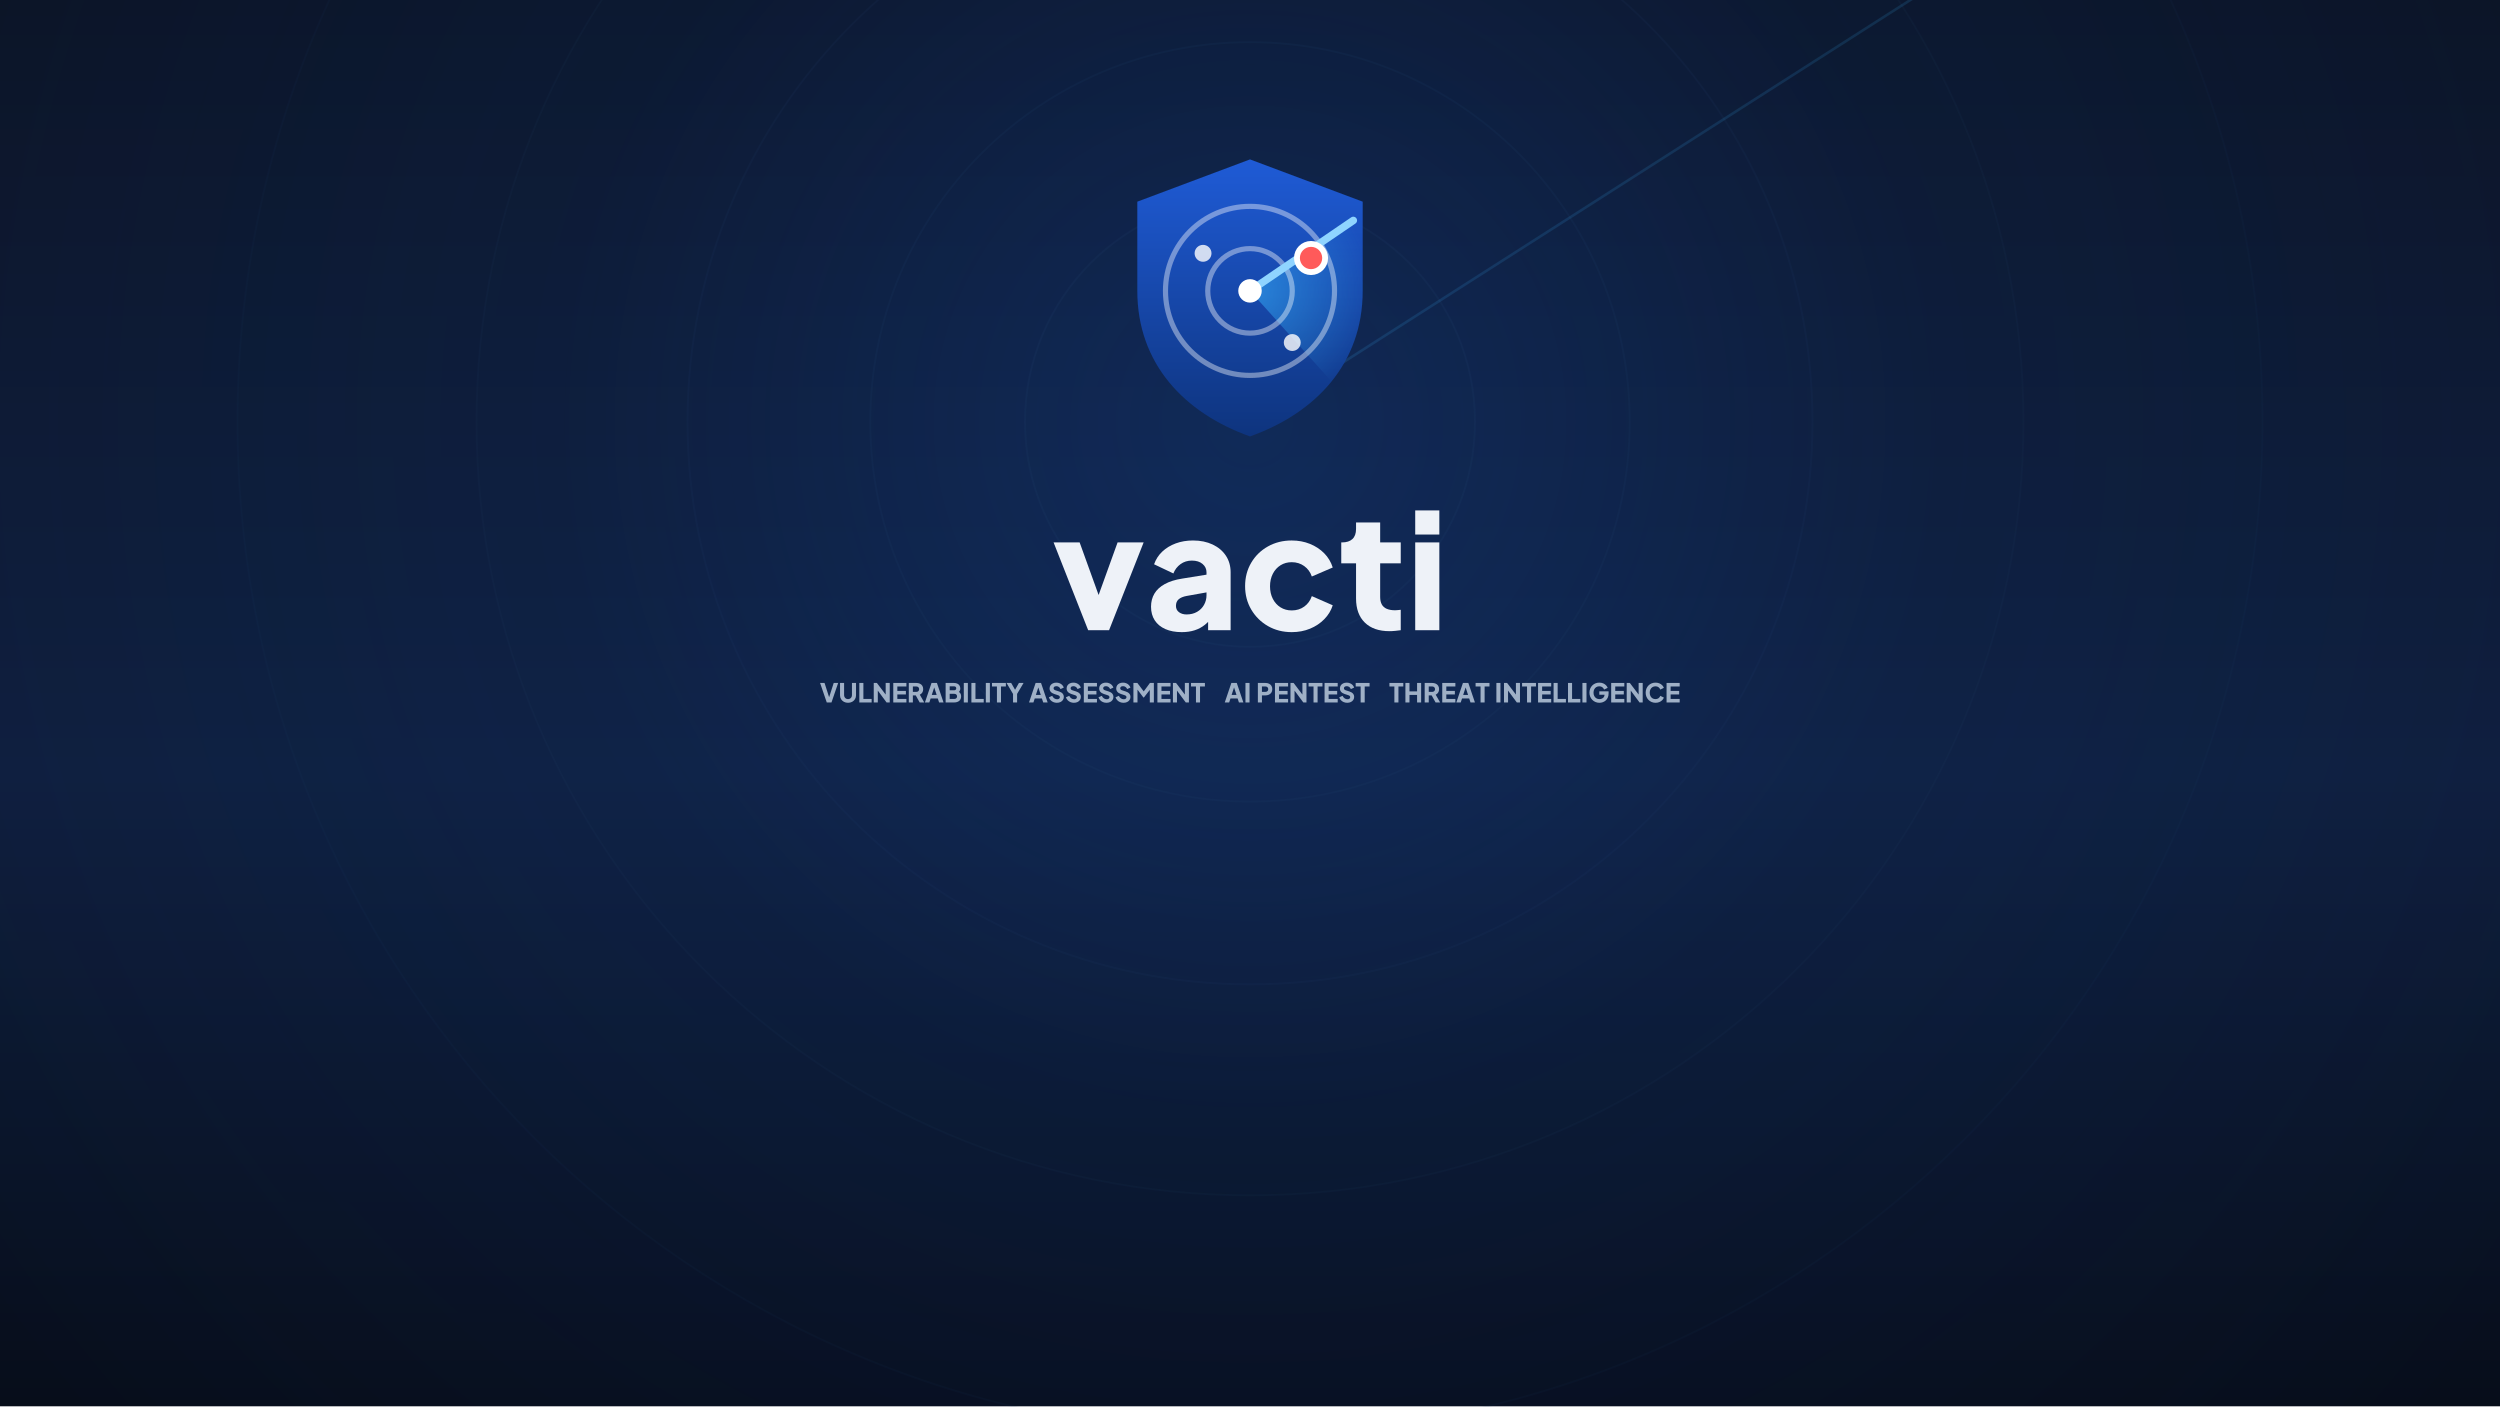
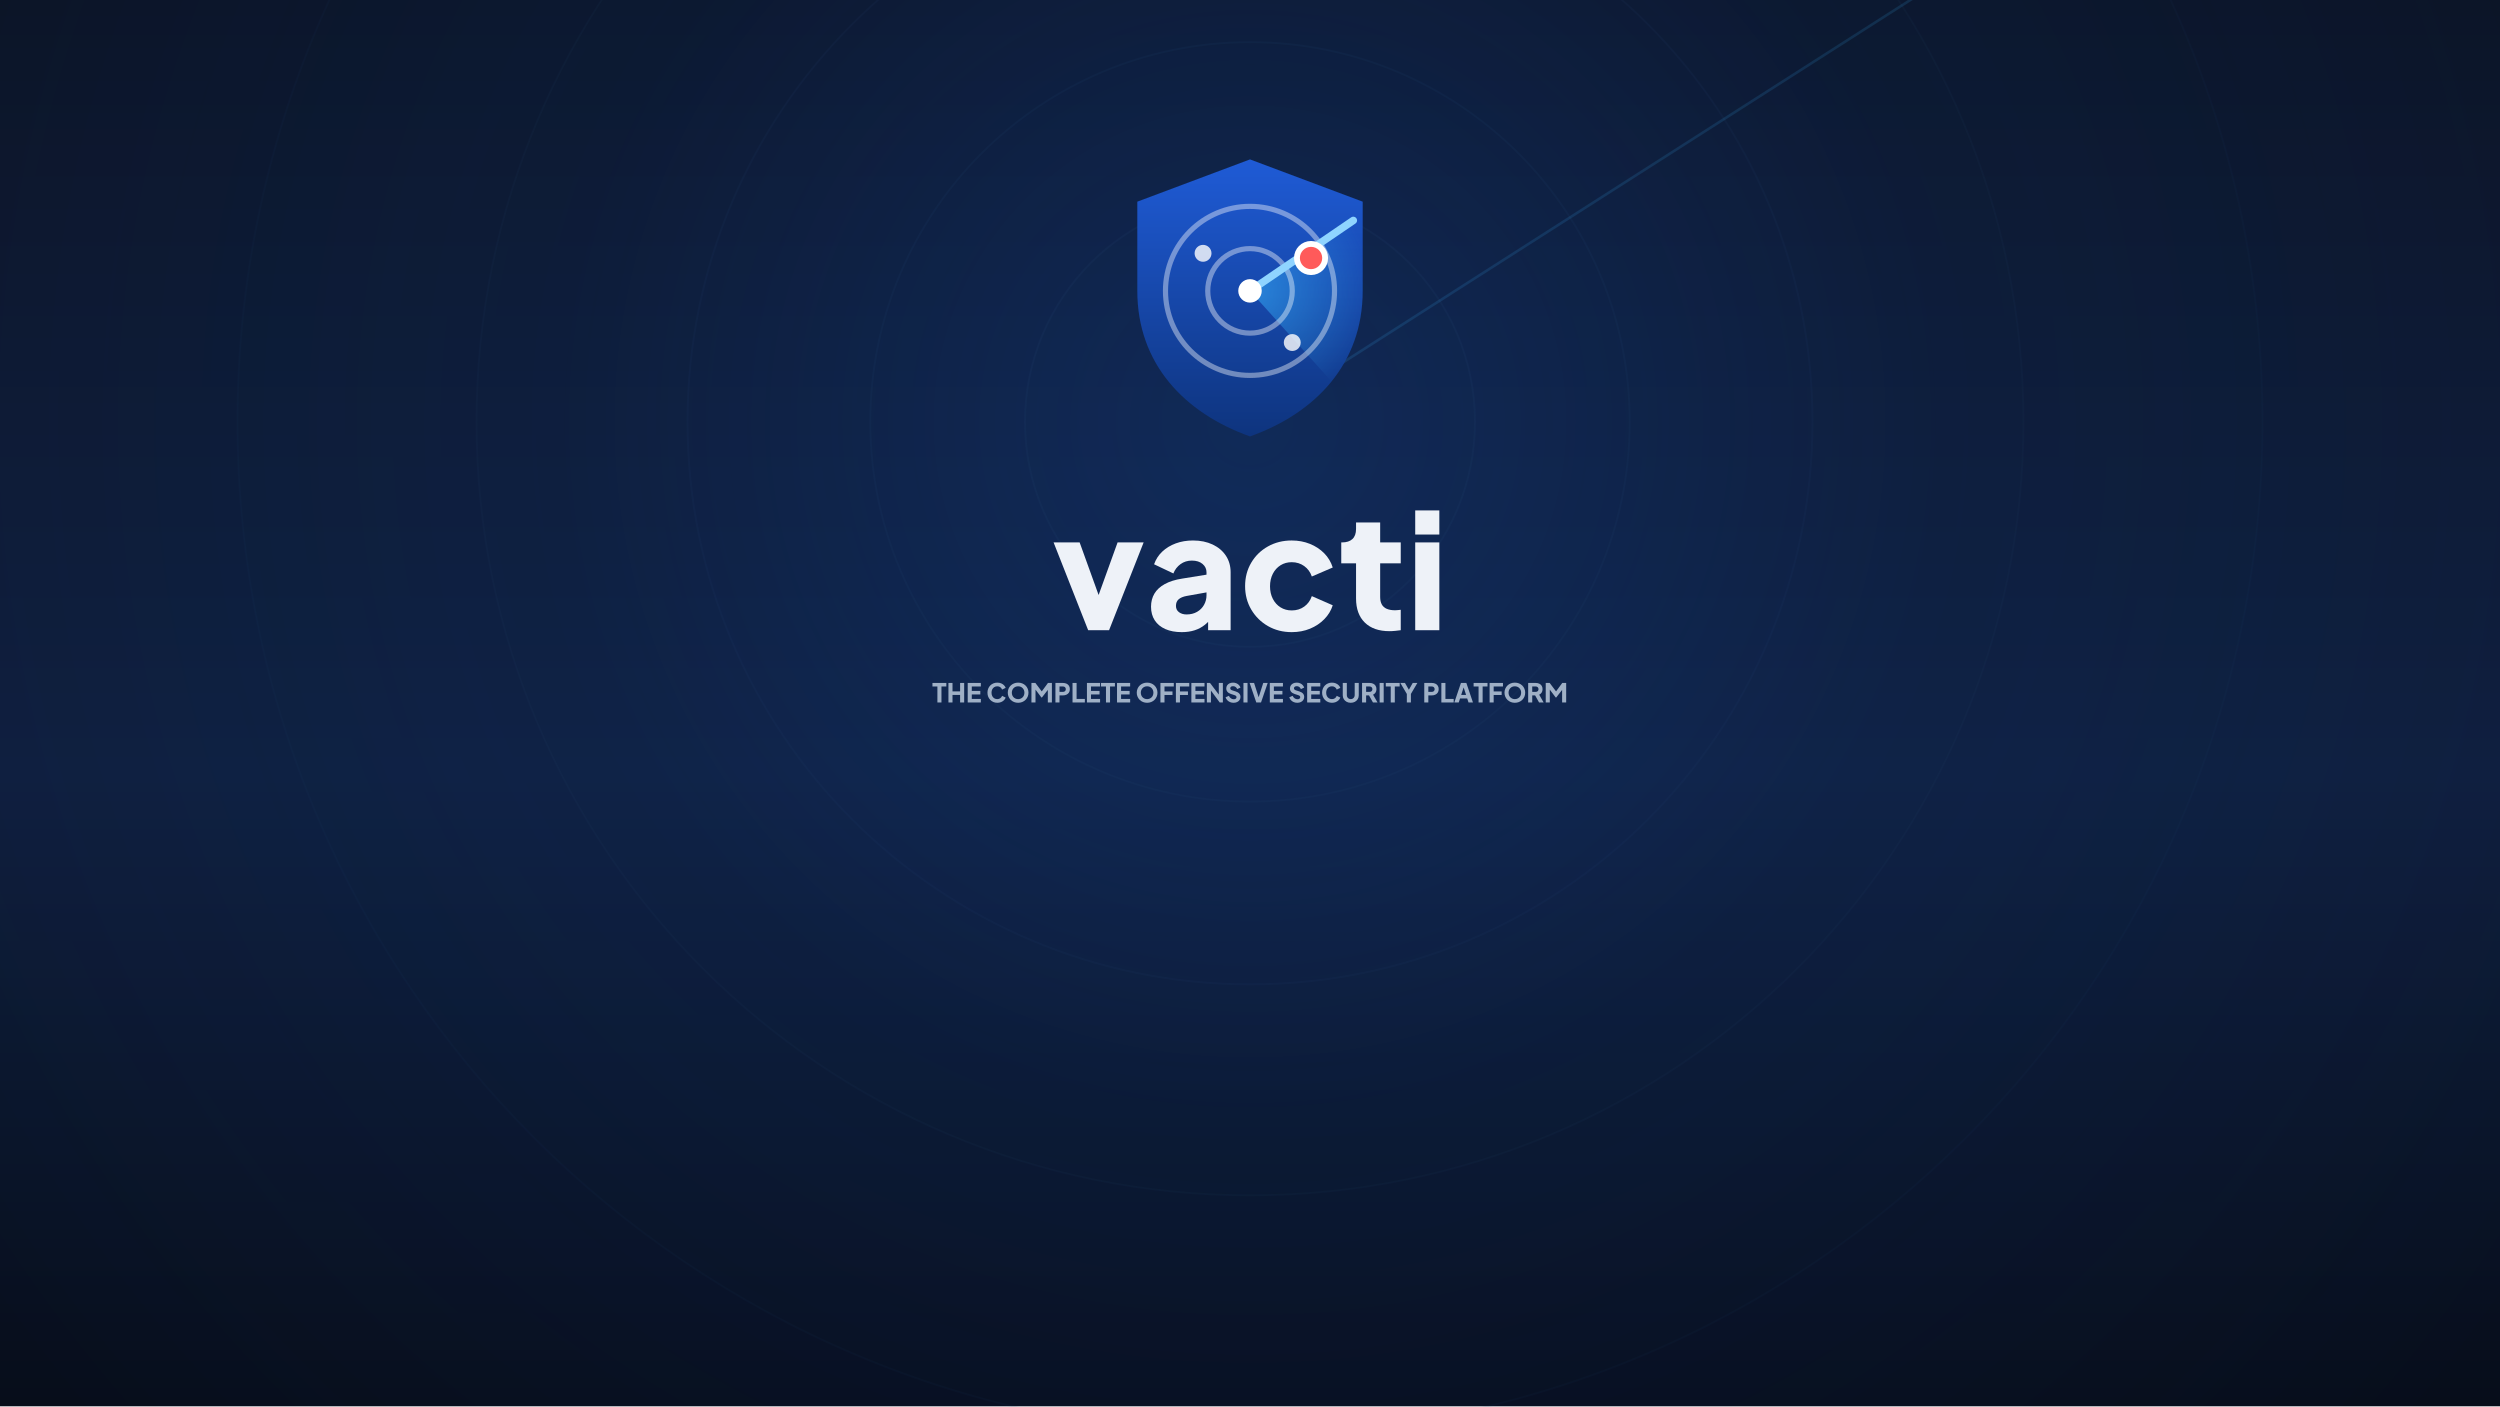
<svg xmlns="http://www.w3.org/2000/svg" width="1920" height="1080" viewBox="0 0 1920 1080" fill="none">
  <defs>
    <linearGradient id="bg-gr" x1="0" y1="0" x2="0" y2="1080" gradientUnits="userSpaceOnUse">
      <stop stop-color="#0B1324" />
      <stop offset="0.55" stop-color="#0E1E3C" />
      <stop offset="1" stop-color="#070D1A" />
    </linearGradient>
    <radialGradient id="glow-gr" cx="960.0" cy="324.0" r="1190.4" gradientUnits="userSpaceOnUse">
      <stop stop-color="#1E66E3" stop-opacity="0.22" />
      <stop offset="0.45" stop-color="#1E66E3" stop-opacity="0.07" />
      <stop offset="1" stop-color="#1E66E3" stop-opacity="0" />
    </radialGradient>
  </defs>
  <rect width="1920" height="1080" fill="url(#bg-gr)" />
  <rect width="1920" height="1080" fill="url(#glow-gr)" />
  <circle cx="960.0" cy="324.0" r="172.8" fill="none" stroke="#20406E" stroke-width="1.4" opacity="0.160" />
  <circle cx="960.0" cy="324.0" r="291.6" fill="none" stroke="#20406E" stroke-width="1.4" opacity="0.138" />
  <circle cx="960.0" cy="324.0" r="432.0" fill="none" stroke="#20406E" stroke-width="1.4" opacity="0.116" />
  <circle cx="960.0" cy="324.0" r="594.0" fill="none" stroke="#20406E" stroke-width="1.4" opacity="0.094" />
  <circle cx="960.0" cy="324.0" r="777.6" fill="none" stroke="#20406E" stroke-width="1.4" opacity="0.072" />
  <path d="M960.0 324.0 L1737.6 -172.8" stroke="#37B6FF" stroke-width="2" opacity="0.14" stroke-linecap="round" />
  <g transform="translate(807.8,108.0)">
    <g transform="translate(44.020,0.000) scale(1.80303)">
      <defs>
        <linearGradient id="shield-s" x1="60" y1="8" x2="60" y2="126" gradientUnits="userSpaceOnUse">
          <stop stop-color="#1F5BD6" />
          <stop offset="1" stop-color="#0E347E" />
        </linearGradient>
        <radialGradient id="sweep-s" cx="60" cy="64" r="52" gradientUnits="userSpaceOnUse">
          <stop stop-color="#37B6FF" stop-opacity="0.55" />
          <stop offset="1" stop-color="#37B6FF" stop-opacity="0" />
        </radialGradient>
        <clipPath id="clip-s">
          <path d="M60 8 L108 26 V64 C108 95 88 116 60 126 C32 116 12 95 12 64 V26 Z" />
        </clipPath>
      </defs>
      <path d="M60 8 L108 26 V64 C108 95 88 116 60 126 C32 116 12 95 12 64 V26 Z" fill="url(#shield-s)" />
      <g clip-path="url(#clip-s)">
        <path d="M60 64 L112 30 L120 70 L96 104 Z" fill="url(#sweep-s)" />
        <g stroke="#FFFFFF" stroke-width="2.2" fill="none" opacity="0.4">
          <circle cx="60" cy="64" r="18" />
          <circle cx="60" cy="64" r="36" />
        </g>
        <path d="M60 64 L104 34" stroke="#8FD4FF" stroke-width="3.2" stroke-linecap="round" />
      </g>
      <circle cx="60" cy="64" r="5" fill="#FFFFFF" />
      <circle cx="40" cy="48" r="3.6" fill="#FFFFFF" opacity="0.8" />
      <circle cx="78" cy="86" r="3.6" fill="#FFFFFF" opacity="0.8" />
      <circle cx="86" cy="50" r="6" fill="#FF5A5A" stroke="#FFFFFF" stroke-width="2.5" />
    </g>
    <g transform="translate(0.00,376.00)">
      <g transform="translate(0.000,0.000)" fill="#EEF2F8">
        <path transform="translate(0.000,0) scale(0.12349,-0.12349)" d="M226 0 11 546H173L322 133H260L409 546H571L356 0Z" />
        <path transform="translate(72.118,0) scale(0.12349,-0.12349)" d="M224 -12Q165 -12 122.0 7.0Q79 26 56.0 61.5Q33 97 33 146Q33 192 54.0 227.5Q75 263 118.5 287.0Q162 311 227 321L394 348V238L254 213Q222 207 205.0 192.5Q188 178 188 151Q188 126 207.0 112.0Q226 98 254 98Q291 98 319.0 114.0Q347 130 362.5 157.5Q378 185 378 218V360Q378 391 353.5 412.0Q329 433 287 433Q247 433 216.5 411.0Q186 389 172 353L52 410Q68 456 103.0 489.0Q138 522 187.0 540.0Q236 558 294 558Q363 558 416.0 533.0Q469 508 498.5 463.5Q528 419 528 360V0H388V88L422 94Q398 58 369.0 34.5Q340 11 304.0 -0.5Q268 -12 224 -12Z" />
        <path transform="translate(144.360,0) scale(0.12349,-0.12349)" d="M323 -12Q241 -12 175.5 25.5Q110 63 71.5 128.0Q33 193 33 274Q33 355 71.0 419.5Q109 484 175.0 521.0Q241 558 323 558Q384 558 436.0 537.0Q488 516 525.0 478.5Q562 441 578 390L448 334Q434 375 400.5 399.0Q367 423 323 423Q284 423 253.5 404.0Q223 385 205.5 351.0Q188 317 188 273Q188 229 205.5 195.0Q223 161 253.5 142.0Q284 123 323 123Q368 123 401.0 147.0Q434 171 448 212L578 155Q563 107 526.0 69.0Q489 31 437.0 9.5Q385 -12 323 -12Z" />
        <path transform="translate(220.059,0) scale(0.12349,-0.12349)" d="M318 -6Q219 -6 164.5 47.5Q110 101 110 197V416H18V546H23Q65 546 87.5 567.0Q110 588 110 630V670H260V546H388V416H260V207Q260 179 270.0 160.5Q280 142 301.0 133.0Q322 124 353 124Q360 124 369.0 125.0Q378 126 388 127V0Q373 -2 354.0 -4.0Q335 -6 318 -6Z" />
        <path transform="translate(272.295,0) scale(0.12349,-0.12349)" d="M55 0V546H205V0ZM55 595V745H205V595Z" />
      </g>
    </g>
  </g>
-   <g transform="translate(629.6,539.5)">
+   <g transform="translate(715.9,539.5)">
    <g transform="translate(0.000,0.000)" fill="#9FB0C6">
-       <path transform="translate(0.000,0) scale(0.02013,-0.02013)" d="M266 0 11 745H181L373 147H339L531 745H701L446 0Z" />
-       <path transform="translate(14.396,0) scale(0.02013,-0.02013)" d="M362 -12Q274 -12 205.0 25.0Q136 62 96.5 126.5Q57 191 57 273V745H212V283Q212 239 231.5 203.5Q251 168 285.0 148.0Q319 128 362 128Q406 128 439.5 148.0Q473 168 492.5 203.5Q512 239 512 283V745H667V273Q667 191 627.5 126.5Q588 62 519.0 25.0Q450 -12 362 -12Z" />
-       <path transform="translate(29.034,0) scale(0.02013,-0.02013)" d="M66 0V745H221V135H536V0Z" />
-       <path transform="translate(40.107,0) scale(0.02013,-0.02013)" d="M66 0V745H185L585 218L521 203V745H676V0H556L163 531L221 546V0Z" />
-       <path transform="translate(55.107,0) scale(0.02013,-0.02013)" d="M66 0V745H567V610H221V441H547V306H221V135H567V0Z" />
-       <path transform="translate(67.027,0) scale(0.02013,-0.02013)" d="M66 0V745H351Q428 745 487.5 718.0Q547 691 581.0 638.0Q615 585 615 507Q615 431 580.0 377.5Q545 324 486 297L656 0H482L298 329L398 270H221V0ZM221 405H352Q385 405 409.0 418.0Q433 431 446.5 454.0Q460 477 460 507Q460 538 446.5 561.0Q433 584 409.0 597.0Q385 610 352 610H221Z" />
-       <path transform="translate(80.517,0) scale(0.02013,-0.02013)" d="M11 0 263 745H469L721 0H552L502 152H229L179 0ZM272 287H459L345 639H387Z" />
-       <path transform="translate(95.315,0) scale(0.02013,-0.02013)" d="M66 0V745H381Q458 745 513.0 719.0Q568 693 597.0 644.5Q626 596 626 527Q626 478 599.0 433.5Q572 389 510 359V435Q569 412 601.0 380.0Q633 348 645.0 310.5Q657 273 657 232Q657 122 584.0 61.0Q511 0 381 0ZM221 135H399Q446 135 474.0 162.0Q502 189 502 232Q502 276 474.0 303.0Q446 330 399 330H221ZM221 465H392Q428 465 449.5 485.5Q471 506 471 540Q471 574 449.5 594.5Q428 615 392 615H221Z" />
-       <path transform="translate(109.268,0) scale(0.02013,-0.02013)" d="M66 0V745H221V0Z" />
-       <path transform="translate(115.107,0) scale(0.02013,-0.02013)" d="M66 0V745H221V135H536V0Z" />
-       <path transform="translate(126.181,0) scale(0.02013,-0.02013)" d="M66 0V745H221V0Z" />
-       <path transform="translate(132.020,0) scale(0.02013,-0.02013)" d="M200 0V610H11V745H541V610H355V0Z" />
-       <path transform="translate(143.195,0) scale(0.02013,-0.02013)" d="M259 0V325L11 745H188L368 429H305L484 745H661L414 326V0Z" />
-       <path transform="translate(160.470,0) scale(0.02013,-0.02013)" d="M11 0 263 745H469L721 0H552L502 152H229L179 0ZM272 287H459L345 639H387Z" />
-       <path transform="translate(175.268,0) scale(0.02013,-0.02013)" d="M337 -12Q267 -12 205.5 13.5Q144 39 99.5 86.0Q55 133 33 197L160 254Q188 193 237.5 158.0Q287 123 347 123Q379 123 402.0 133.0Q425 143 438.0 160.5Q451 178 451 202Q451 228 435.0 246.5Q419 265 385 276L239 324Q150 353 105.0 406.5Q60 460 60 535Q60 601 92.5 651.0Q125 701 183.5 729.0Q242 757 318 757Q385 757 442.0 734.0Q499 711 540.5 669.0Q582 627 603 568L477 511Q456 563 414.0 592.5Q372 622 318 622Q287 622 263.0 612.0Q239 602 226.0 583.5Q213 565 213 541Q213 515 230.0 495.5Q247 476 281 465L424 419Q514 390 558.5 338.0Q603 286 603 211Q603 146 569.0 95.5Q535 45 475.5 16.5Q416 -12 337 -12Z" />
-       <path transform="translate(188.356,0) scale(0.02013,-0.02013)" d="M337 -12Q267 -12 205.5 13.5Q144 39 99.5 86.0Q55 133 33 197L160 254Q188 193 237.5 158.0Q287 123 347 123Q379 123 402.0 133.0Q425 143 438.0 160.5Q451 178 451 202Q451 228 435.0 246.5Q419 265 385 276L239 324Q150 353 105.0 406.5Q60 460 60 535Q60 601 92.5 651.0Q125 701 183.5 729.0Q242 757 318 757Q385 757 442.0 734.0Q499 711 540.5 669.0Q582 627 603 568L477 511Q456 563 414.0 592.5Q372 622 318 622Q287 622 263.0 612.0Q239 602 226.0 583.5Q213 565 213 541Q213 515 230.0 495.5Q247 476 281 465L424 419Q514 390 558.5 338.0Q603 286 603 211Q603 146 569.0 95.5Q535 45 475.5 16.5Q416 -12 337 -12Z" />
-       <path transform="translate(201.443,0) scale(0.02013,-0.02013)" d="M66 0V745H567V610H221V441H547V306H221V135H567V0Z" />
-       <path transform="translate(213.362,0) scale(0.02013,-0.02013)" d="M337 -12Q267 -12 205.5 13.5Q144 39 99.5 86.0Q55 133 33 197L160 254Q188 193 237.5 158.0Q287 123 347 123Q379 123 402.0 133.0Q425 143 438.0 160.5Q451 178 451 202Q451 228 435.0 246.5Q419 265 385 276L239 324Q150 353 105.0 406.5Q60 460 60 535Q60 601 92.5 651.0Q125 701 183.5 729.0Q242 757 318 757Q385 757 442.0 734.0Q499 711 540.5 669.0Q582 627 603 568L477 511Q456 563 414.0 592.5Q372 622 318 622Q287 622 263.0 612.0Q239 602 226.0 583.5Q213 565 213 541Q213 515 230.0 495.5Q247 476 281 465L424 419Q514 390 558.5 338.0Q603 286 603 211Q603 146 569.0 95.5Q535 45 475.5 16.5Q416 -12 337 -12Z" />
-       <path transform="translate(226.450,0) scale(0.02013,-0.02013)" d="M337 -12Q267 -12 205.5 13.5Q144 39 99.5 86.0Q55 133 33 197L160 254Q188 193 237.5 158.0Q287 123 347 123Q379 123 402.0 133.0Q425 143 438.0 160.5Q451 178 451 202Q451 228 435.0 246.5Q419 265 385 276L239 324Q150 353 105.0 406.5Q60 460 60 535Q60 601 92.5 651.0Q125 701 183.5 729.0Q242 757 318 757Q385 757 442.0 734.0Q499 711 540.5 669.0Q582 627 603 568L477 511Q456 563 414.0 592.5Q372 622 318 622Q287 622 263.0 612.0Q239 602 226.0 583.5Q213 565 213 541Q213 515 230.0 495.5Q247 476 281 465L424 419Q514 390 558.5 338.0Q603 286 603 211Q603 146 569.0 95.5Q535 45 475.5 16.5Q416 -12 337 -12Z" />
-       <path transform="translate(239.537,0) scale(0.02013,-0.02013)" d="M66 0V745H216L495 375H425L696 745H846V0H691V574L753 560L466 190H446L169 560L221 574V0Z" />
-       <path transform="translate(257.960,0) scale(0.02013,-0.02013)" d="M66 0V745H567V610H221V441H547V306H221V135H567V0Z" />
-       <path transform="translate(269.879,0) scale(0.02013,-0.02013)" d="M66 0V745H185L585 218L521 203V745H676V0H556L163 531L221 546V0Z" />
-       <path transform="translate(284.879,0) scale(0.02013,-0.02013)" d="M200 0V610H11V745H541V610H355V0Z" />
-       <path transform="translate(310.792,0) scale(0.02013,-0.02013)" d="M11 0 263 745H469L721 0H552L502 152H229L179 0ZM272 287H459L345 639H387Z" />
-       <path transform="translate(325.591,0) scale(0.02013,-0.02013)" d="M66 0V745H221V0Z" />
-       <path transform="translate(335.114,0) scale(0.02013,-0.02013)" d="M66 0V745H352Q429 745 488.5 718.0Q548 691 582.0 638.0Q616 585 616 507Q616 431 581.5 378.0Q547 325 487.5 297.5Q428 270 352 270H221V0ZM221 405H353Q386 405 410.0 418.0Q434 431 447.5 454.0Q461 477 461 507Q461 538 447.5 561.0Q434 584 410.0 597.0Q386 610 353 610H221Z" />
-       <path transform="translate(348.242,0) scale(0.02013,-0.02013)" d="M66 0V745H567V610H221V441H547V306H221V135H567V0Z" />
-       <path transform="translate(360.161,0) scale(0.02013,-0.02013)" d="M66 0V745H185L585 218L521 203V745H676V0H556L163 531L221 546V0Z" />
-       <path transform="translate(375.161,0) scale(0.02013,-0.02013)" d="M200 0V610H11V745H541V610H355V0Z" />
-       <path transform="translate(386.336,0) scale(0.02013,-0.02013)" d="M66 0V745H567V610H221V441H547V306H221V135H567V0Z" />
-       <path transform="translate(398.255,0) scale(0.02013,-0.02013)" d="M337 -12Q267 -12 205.5 13.5Q144 39 99.5 86.0Q55 133 33 197L160 254Q188 193 237.5 158.0Q287 123 347 123Q379 123 402.0 133.0Q425 143 438.0 160.5Q451 178 451 202Q451 228 435.0 246.5Q419 265 385 276L239 324Q150 353 105.0 406.5Q60 460 60 535Q60 601 92.5 651.0Q125 701 183.5 729.0Q242 757 318 757Q385 757 442.0 734.0Q499 711 540.5 669.0Q582 627 603 568L477 511Q456 563 414.0 592.5Q372 622 318 622Q287 622 263.0 612.0Q239 602 226.0 583.5Q213 565 213 541Q213 515 230.0 495.5Q247 476 281 465L424 419Q514 390 558.5 338.0Q603 286 603 211Q603 146 569.0 95.5Q535 45 475.5 16.5Q416 -12 337 -12Z" />
-       <path transform="translate(411.342,0) scale(0.02013,-0.02013)" d="M200 0V610H11V745H541V610H355V0Z" />
-       <path transform="translate(437.255,0) scale(0.02013,-0.02013)" d="M200 0V610H11V745H541V610H355V0Z" />
-       <path transform="translate(448.430,0) scale(0.02013,-0.02013)" d="M66 0V745H221V423H511V745H666V0H511V288H221V0Z" />
-       <path transform="translate(463.228,0) scale(0.02013,-0.02013)" d="M66 0V745H351Q428 745 487.5 718.0Q547 691 581.0 638.0Q615 585 615 507Q615 431 580.0 377.5Q545 324 486 297L656 0H482L298 329L398 270H221V0ZM221 405H352Q385 405 409.0 418.0Q433 431 446.5 454.0Q460 477 460 507Q460 538 446.5 561.0Q433 584 409.0 597.0Q385 610 352 610H221Z" />
-       <path transform="translate(476.718,0) scale(0.02013,-0.02013)" d="M66 0V745H567V610H221V441H547V306H221V135H567V0Z" />
-       <path transform="translate(488.638,0) scale(0.02013,-0.02013)" d="M11 0 263 745H469L721 0H552L502 152H229L179 0ZM272 287H459L345 639H387Z" />
-       <path transform="translate(503.436,0) scale(0.02013,-0.02013)" d="M200 0V610H11V745H541V610H355V0Z" />
-       <path transform="translate(518.295,0) scale(0.02013,-0.02013)" d="M66 0V745H221V0Z" />
-       <path transform="translate(524.134,0) scale(0.02013,-0.02013)" d="M66 0V745H185L585 218L521 203V745H676V0H556L163 531L221 546V0Z" />
-       <path transform="translate(539.134,0) scale(0.02013,-0.02013)" d="M200 0V610H11V745H541V610H355V0Z" />
-       <path transform="translate(550.309,0) scale(0.02013,-0.02013)" d="M66 0V745H567V610H221V441H547V306H221V135H567V0Z" />
-       <path transform="translate(562.228,0) scale(0.02013,-0.02013)" d="M66 0V745H221V135H536V0Z" />
-       <path transform="translate(573.302,0) scale(0.02013,-0.02013)" d="M66 0V745H221V135H536V0Z" />
-       <path transform="translate(584.376,0) scale(0.02013,-0.02013)" d="M66 0V745H221V0Z" />
-       <path transform="translate(590.215,0) scale(0.02013,-0.02013)" d="M424 -12Q344 -12 275.0 17.0Q206 46 154.0 98.0Q102 150 73.0 220.0Q44 290 44 373Q44 456 72.0 526.5Q100 597 151.0 648.5Q202 700 270.5 728.5Q339 757 420 757Q501 757 565.5 730.0Q630 703 675.0 658.0Q720 613 739 558L602 492Q583 546 535.5 581.5Q488 617 420 617Q354 617 304.0 586.0Q254 555 226.5 500.5Q199 446 199 373Q199 300 228.0 245.0Q257 190 307.5 159.0Q358 128 424 128Q475 128 519.5 147.5Q564 167 591.5 204.0Q619 241 619 293V355L690 295H420V425H774V346Q774 255 744.0 187.5Q714 120 663.5 75.5Q613 31 550.5 9.5Q488 -12 424 -12Z" />
-       <path transform="translate(606.463,0) scale(0.02013,-0.02013)" d="M66 0V745H567V610H221V441H547V306H221V135H567V0Z" />
-       <path transform="translate(618.383,0) scale(0.02013,-0.02013)" d="M66 0V745H185L585 218L521 203V745H676V0H556L163 531L221 546V0Z" />
-       <path transform="translate(633.383,0) scale(0.02013,-0.02013)" d="M420 -12Q340 -12 271.5 17.0Q203 46 152.0 98.0Q101 150 72.5 220.0Q44 290 44 373Q44 456 72.0 526.5Q100 597 151.0 648.5Q202 700 270.5 728.5Q339 757 420 757Q501 757 565.5 730.0Q630 703 675.0 658.0Q720 613 739 558L602 492Q583 546 535.5 581.5Q488 617 420 617Q354 617 304.0 586.0Q254 555 226.5 500.5Q199 446 199 373Q199 300 226.5 245.0Q254 190 304.0 159.0Q354 128 420 128Q488 128 535.5 163.5Q583 199 602 253L739 187Q720 132 675.0 87.0Q630 42 565.5 15.0Q501 -12 420 -12Z" />
-       <path transform="translate(648.987,0) scale(0.02013,-0.02013)" d="M66 0V745H567V610H221V441H547V306H221V135H567V0Z" />
+       <path transform="translate(0.000,0) scale(0.02013,-0.02013)" d="M200 0V610H11V745H541V610H355V0Z" />
+       <path transform="translate(11.174,0) scale(0.02013,-0.02013)" d="M66 0V745H221V423H511V745H666V0H511V288H221V0Z" />
+       <path transform="translate(25.973,0) scale(0.02013,-0.02013)" d="M66 0V745H567V610H221V441H547V306H221V135H567V0Z" />
+       <path transform="translate(41.577,0) scale(0.02013,-0.02013)" d="M420 -12Q340 -12 271.5 17.0Q203 46 152.0 98.0Q101 150 72.5 220.0Q44 290 44 373Q44 456 72.0 526.5Q100 597 151.0 648.5Q202 700 270.5 728.5Q339 757 420 757Q501 757 565.5 730.0Q630 703 675.0 658.0Q720 613 739 558L602 492Q583 546 535.5 581.5Q488 617 420 617Q354 617 304.0 586.0Q254 555 226.5 500.5Q199 446 199 373Q199 300 226.5 245.0Q254 190 304.0 159.0Q354 128 420 128Q488 128 535.5 163.5Q583 199 602 253L739 187Q720 132 675.0 87.0Q630 42 565.5 15.0Q501 -12 420 -12Z" />
+       <path transform="translate(57.181,0) scale(0.02013,-0.02013)" d="M439 -12Q355 -12 283.0 17.0Q211 46 157.5 98.5Q104 151 74.0 221.0Q44 291 44 373Q44 455 73.5 525.0Q103 595 156.5 647.0Q210 699 282.0 728.0Q354 757 439 757Q524 757 596.0 728.0Q668 699 721.5 647.0Q775 595 804.5 525.0Q834 455 834 373Q834 291 804.0 221.0Q774 151 720.5 98.5Q667 46 595.0 17.0Q523 -12 439 -12ZM439 128Q490 128 533.5 146.0Q577 164 610.0 196.5Q643 229 661.0 274.0Q679 319 679 373Q679 427 661.0 471.5Q643 516 610.0 549.0Q577 582 533.5 599.5Q490 617 439 617Q388 617 344.5 599.5Q301 582 268.0 549.0Q235 516 217.0 471.5Q199 427 199 373Q199 319 217.0 274.0Q235 229 268.0 196.5Q301 164 344.5 146.0Q388 128 439 128Z" />
+       <path transform="translate(74.919,0) scale(0.02013,-0.02013)" d="M66 0V745H216L495 375H425L696 745H846V0H691V574L753 560L466 190H446L169 560L221 574V0Z" />
+       <path transform="translate(93.342,0) scale(0.02013,-0.02013)" d="M66 0V745H352Q429 745 488.5 718.0Q548 691 582.0 638.0Q616 585 616 507Q616 431 581.5 378.0Q547 325 487.5 297.5Q428 270 352 270H221V0ZM221 405H353Q386 405 410.0 418.0Q434 431 447.5 454.0Q461 477 461 507Q461 538 447.5 561.0Q434 584 410.0 597.0Q386 610 353 610H221Z" />
+       <path transform="translate(106.470,0) scale(0.02013,-0.02013)" d="M66 0V745H221V135H536V0Z" />
+       <path transform="translate(117.544,0) scale(0.02013,-0.02013)" d="M66 0V745H567V610H221V441H547V306H221V135H567V0Z" />
+       <path transform="translate(129.463,0) scale(0.02013,-0.02013)" d="M200 0V610H11V745H541V610H355V0Z" />
+       <path transform="translate(140.638,0) scale(0.02013,-0.02013)" d="M66 0V745H567V610H221V441H547V306H221V135H567V0Z" />
+       <path transform="translate(156.242,0) scale(0.02013,-0.02013)" d="M439 -12Q355 -12 283.0 17.0Q211 46 157.5 98.5Q104 151 74.0 221.0Q44 291 44 373Q44 455 73.5 525.0Q103 595 156.5 647.0Q210 699 282.0 728.0Q354 757 439 757Q524 757 596.0 728.0Q668 699 721.5 647.0Q775 595 804.5 525.0Q834 455 834 373Q834 291 804.0 221.0Q774 151 720.5 98.5Q667 46 595.0 17.0Q523 -12 439 -12ZM439 128Q490 128 533.5 146.0Q577 164 610.0 196.5Q643 229 661.0 274.0Q679 319 679 373Q679 427 661.0 471.5Q643 516 610.0 549.0Q577 582 533.5 599.5Q490 617 439 617Q388 617 344.5 599.5Q301 582 268.0 549.0Q235 516 217.0 471.5Q199 427 199 373Q199 319 217.0 274.0Q235 229 268.0 196.5Q301 164 344.5 146.0Q388 128 439 128Z" />
+       <path transform="translate(173.980,0) scale(0.02013,-0.02013)" d="M66 0V745H576V610H221V421H526V286H221V0Z" />
+       <path transform="translate(185.859,0) scale(0.02013,-0.02013)" d="M66 0V745H576V610H221V421H526V286H221V0Z" />
+       <path transform="translate(197.738,0) scale(0.02013,-0.02013)" d="M66 0V745H567V610H221V441H547V306H221V135H567V0Z" />
+       <path transform="translate(209.658,0) scale(0.02013,-0.02013)" d="M66 0V745H185L585 218L521 203V745H676V0H556L163 531L221 546V0Z" />
+       <path transform="translate(224.658,0) scale(0.02013,-0.02013)" d="M337 -12Q267 -12 205.5 13.5Q144 39 99.5 86.0Q55 133 33 197L160 254Q188 193 237.5 158.0Q287 123 347 123Q379 123 402.0 133.0Q425 143 438.0 160.5Q451 178 451 202Q451 228 435.0 246.5Q419 265 385 276L239 324Q150 353 105.0 406.5Q60 460 60 535Q60 601 92.5 651.0Q125 701 183.5 729.0Q242 757 318 757Q385 757 442.0 734.0Q499 711 540.5 669.0Q582 627 603 568L477 511Q456 563 414.0 592.5Q372 622 318 622Q287 622 263.0 612.0Q239 602 226.0 583.5Q213 565 213 541Q213 515 230.0 495.5Q247 476 281 465L424 419Q514 390 558.5 338.0Q603 286 603 211Q603 146 569.0 95.5Q535 45 475.5 16.5Q416 -12 337 -12Z" />
+       <path transform="translate(237.745,0) scale(0.02013,-0.02013)" d="M66 0V745H221V0Z" />
+       <path transform="translate(243.584,0) scale(0.02013,-0.02013)" d="M266 0 11 745H181L373 147H339L531 745H701L446 0Z" />
+       <path transform="translate(257.980,0) scale(0.02013,-0.02013)" d="M66 0V745H567V610H221V441H547V306H221V135H567V0Z" />
+       <path transform="translate(273.584,0) scale(0.02013,-0.02013)" d="M337 -12Q267 -12 205.5 13.5Q144 39 99.5 86.0Q55 133 33 197L160 254Q188 193 237.5 158.0Q287 123 347 123Q379 123 402.0 133.0Q425 143 438.0 160.5Q451 178 451 202Q451 228 435.0 246.5Q419 265 385 276L239 324Q150 353 105.0 406.5Q60 460 60 535Q60 601 92.5 651.0Q125 701 183.5 729.0Q242 757 318 757Q385 757 442.0 734.0Q499 711 540.5 669.0Q582 627 603 568L477 511Q456 563 414.0 592.5Q372 622 318 622Q287 622 263.0 612.0Q239 602 226.0 583.5Q213 565 213 541Q213 515 230.0 495.5Q247 476 281 465L424 419Q514 390 558.5 338.0Q603 286 603 211Q603 146 569.0 95.5Q535 45 475.5 16.5Q416 -12 337 -12Z" />
+       <path transform="translate(286.671,0) scale(0.02013,-0.02013)" d="M66 0V745H567V610H221V441H547V306H221V135H567V0Z" />
+       <path transform="translate(298.591,0) scale(0.02013,-0.02013)" d="M420 -12Q340 -12 271.5 17.0Q203 46 152.0 98.0Q101 150 72.5 220.0Q44 290 44 373Q44 456 72.0 526.5Q100 597 151.0 648.5Q202 700 270.5 728.5Q339 757 420 757Q501 757 565.5 730.0Q630 703 675.0 658.0Q720 613 739 558L602 492Q583 546 535.5 581.5Q488 617 420 617Q354 617 304.0 586.0Q254 555 226.5 500.5Q199 446 199 373Q199 300 226.5 245.0Q254 190 304.0 159.0Q354 128 420 128Q488 128 535.5 163.5Q583 199 602 253L739 187Q720 132 675.0 87.0Q630 42 565.5 15.0Q501 -12 420 -12Z" />
+       <path transform="translate(314.195,0) scale(0.02013,-0.02013)" d="M362 -12Q274 -12 205.0 25.0Q136 62 96.5 126.5Q57 191 57 273V745H212V283Q212 239 231.5 203.5Q251 168 285.0 148.0Q319 128 362 128Q406 128 439.5 148.0Q473 168 492.5 203.5Q512 239 512 283V745H667V273Q667 191 627.5 126.5Q588 62 519.0 25.0Q450 -12 362 -12Z" />
+       <path transform="translate(328.832,0) scale(0.02013,-0.02013)" d="M66 0V745H351Q428 745 487.5 718.0Q547 691 581.0 638.0Q615 585 615 507Q615 431 580.0 377.5Q545 324 486 297L656 0H482L298 329L398 270H221V0ZM221 405H352Q385 405 409.0 418.0Q433 431 446.5 454.0Q460 477 460 507Q460 538 446.5 561.0Q433 584 409.0 597.0Q385 610 352 610H221Z" />
+       <path transform="translate(342.322,0) scale(0.02013,-0.02013)" d="M66 0V745H221V0Z" />
+       <path transform="translate(348.161,0) scale(0.02013,-0.02013)" d="M200 0V610H11V745H541V610H355V0Z" />
+       <path transform="translate(359.336,0) scale(0.02013,-0.02013)" d="M259 0V325L11 745H188L368 429H305L484 745H661L414 326V0Z" />
+       <path transform="translate(376.611,0) scale(0.02013,-0.02013)" d="M66 0V745H352Q429 745 488.5 718.0Q548 691 582.0 638.0Q616 585 616 507Q616 431 581.5 378.0Q547 325 487.5 297.5Q428 270 352 270H221V0ZM221 405H353Q386 405 410.0 418.0Q434 431 447.5 454.0Q461 477 461 507Q461 538 447.5 561.0Q434 584 410.0 597.0Q386 610 353 610H221Z" />
+       <path transform="translate(389.738,0) scale(0.02013,-0.02013)" d="M66 0V745H221V135H536V0Z" />
+       <path transform="translate(400.812,0) scale(0.02013,-0.02013)" d="M11 0 263 745H469L721 0H552L502 152H229L179 0ZM272 287H459L345 639H387Z" />
+       <path transform="translate(415.611,0) scale(0.02013,-0.02013)" d="M200 0V610H11V745H541V610H355V0Z" />
+       <path transform="translate(426.785,0) scale(0.02013,-0.02013)" d="M66 0V745H576V610H221V421H526V286H221V0Z" />
+       <path transform="translate(438.664,0) scale(0.02013,-0.02013)" d="M439 -12Q355 -12 283.0 17.0Q211 46 157.5 98.5Q104 151 74.0 221.0Q44 291 44 373Q44 455 73.5 525.0Q103 595 156.5 647.0Q210 699 282.0 728.0Q354 757 439 757Q524 757 596.0 728.0Q668 699 721.5 647.0Q775 595 804.5 525.0Q834 455 834 373Q834 291 804.0 221.0Q774 151 720.5 98.5Q667 46 595.0 17.0Q523 -12 439 -12ZM439 128Q490 128 533.5 146.0Q577 164 610.0 196.5Q643 229 661.0 274.0Q679 319 679 373Q679 427 661.0 471.5Q643 516 610.0 549.0Q577 582 533.5 599.5Q490 617 439 617Q388 617 344.5 599.5Q301 582 268.0 549.0Q235 516 217.0 471.5Q199 427 199 373Q199 319 217.0 274.0Q235 229 268.0 196.5Q301 164 344.5 146.0Q388 128 439 128Z" />
+       <path transform="translate(456.403,0) scale(0.02013,-0.02013)" d="M66 0V745H351Q428 745 487.5 718.0Q547 691 581.0 638.0Q615 585 615 507Q615 431 580.0 377.5Q545 324 486 297L656 0H482L298 329L398 270H221V0ZM221 405H352Q385 405 409.0 418.0Q433 431 446.5 454.0Q460 477 460 507Q460 538 446.5 561.0Q433 584 409.0 597.0Q385 610 352 610H221Z" />
+       <path transform="translate(469.893,0) scale(0.02013,-0.02013)" d="M66 0V745H216L495 375H425L696 745H846V0H691V574L753 560L466 190H446L169 560L221 574V0Z" />
    </g>
  </g>
</svg>
